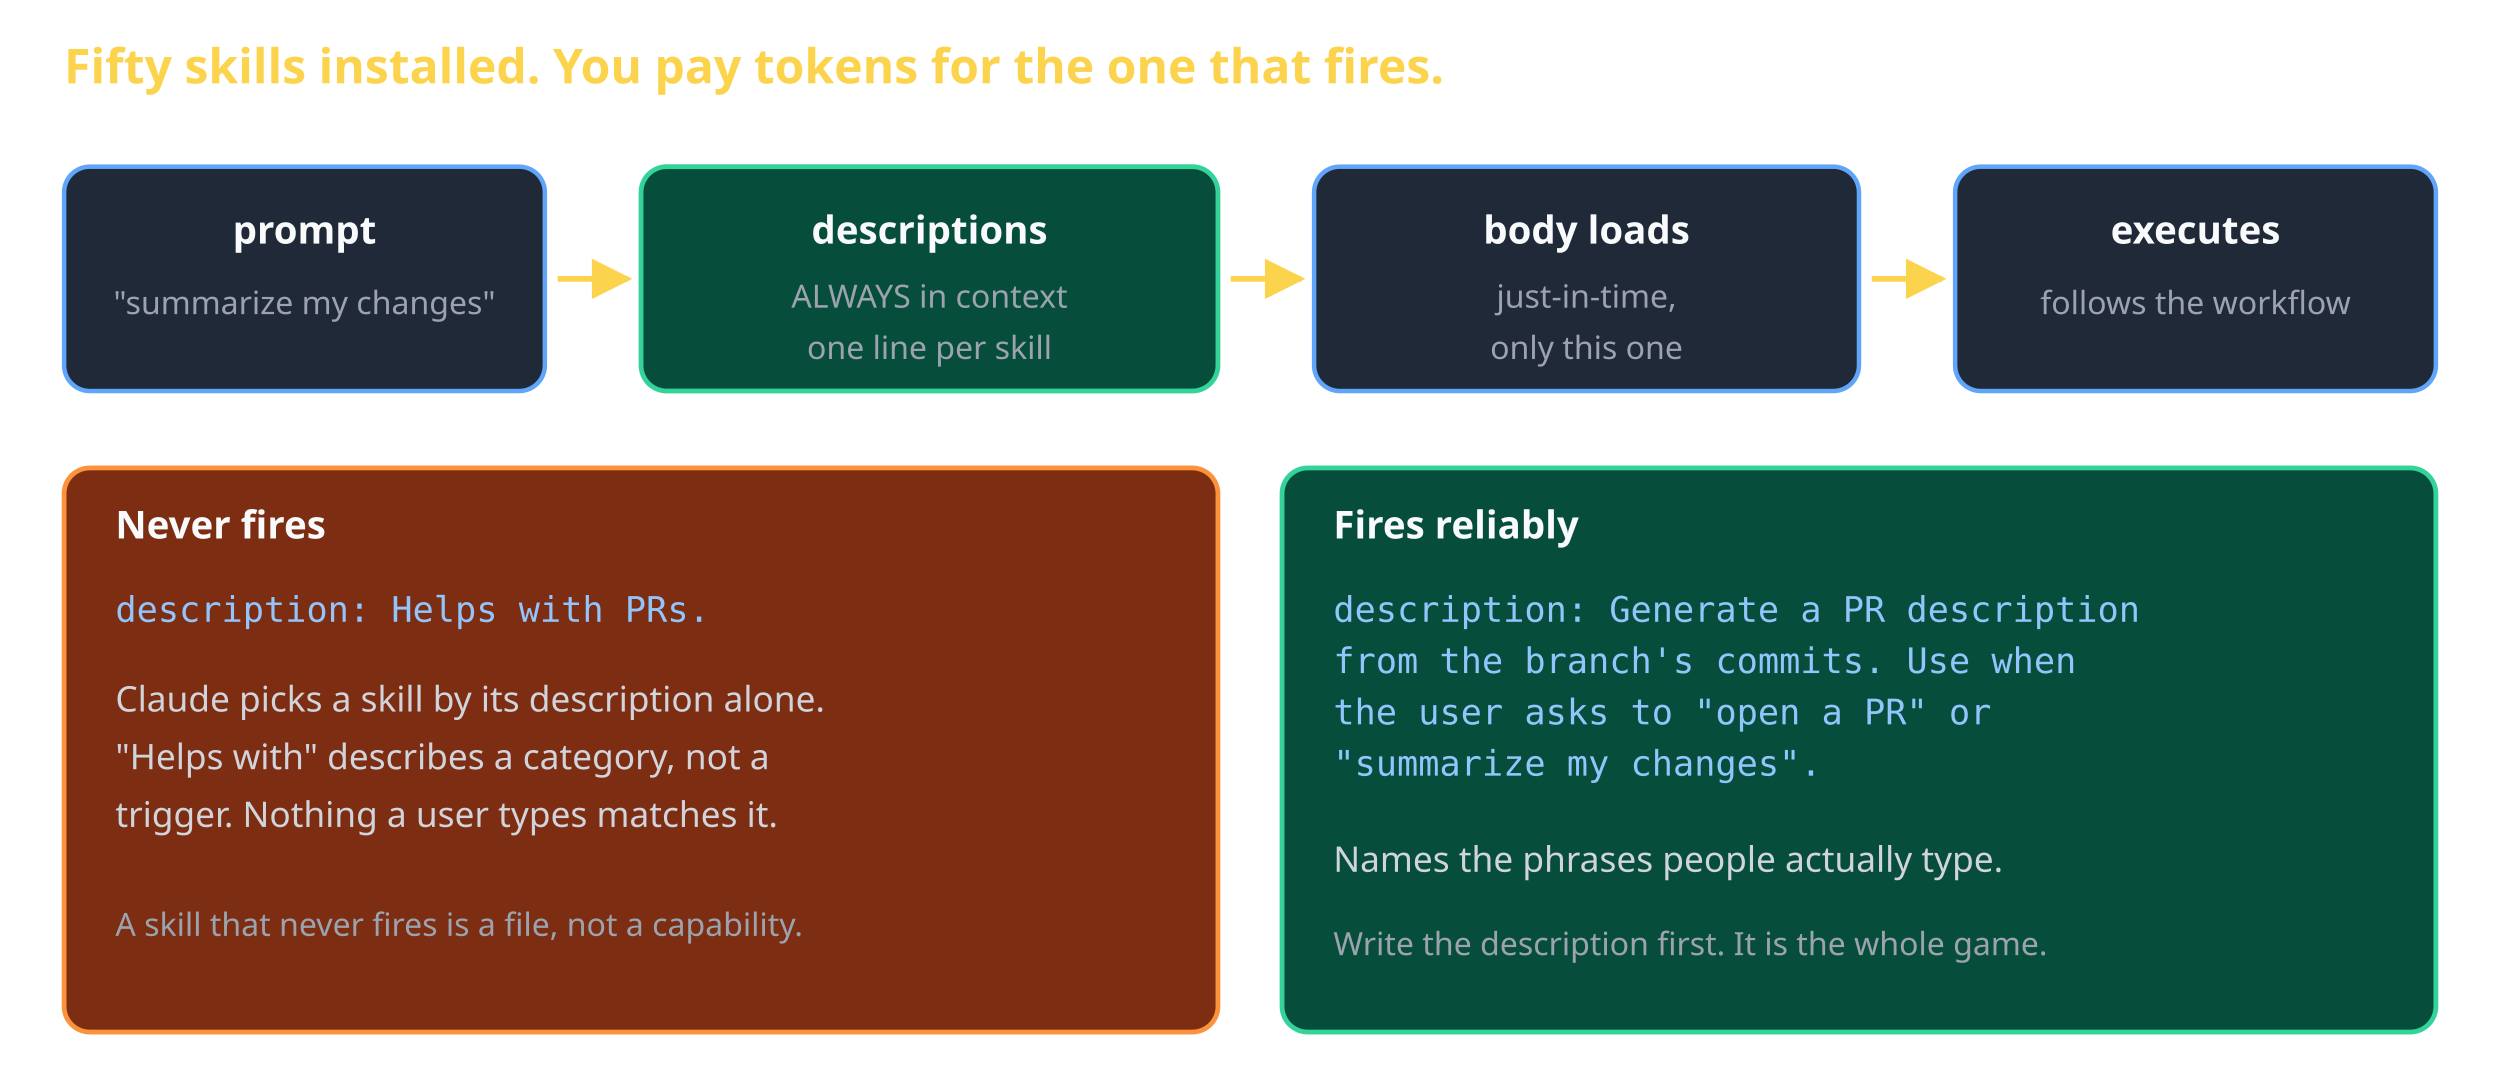
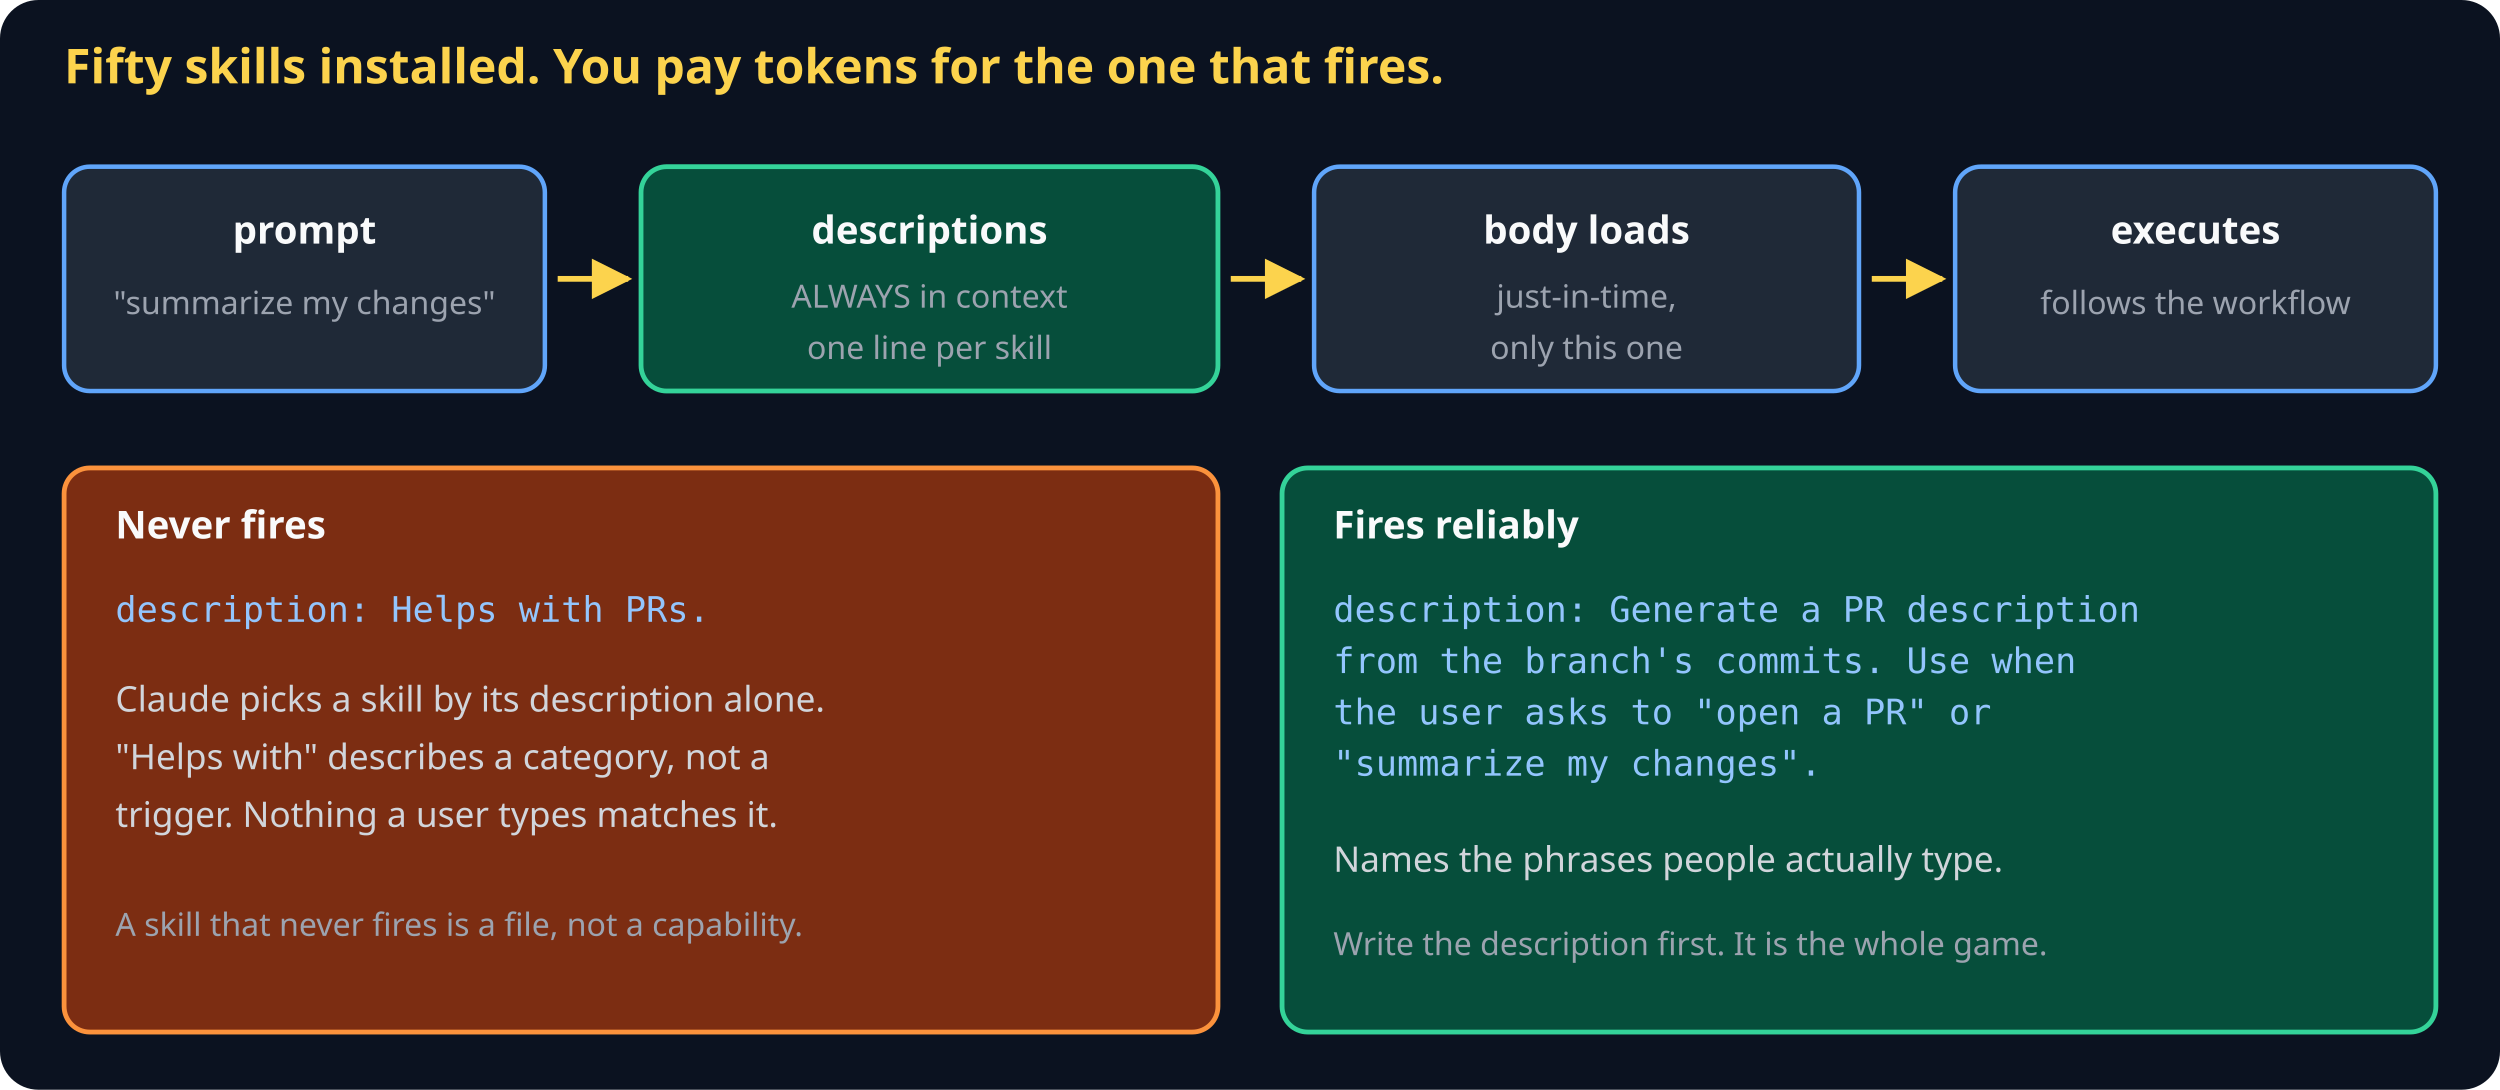
<svg xmlns="http://www.w3.org/2000/svg" viewBox="0 0 780 340" font-family="ui-sans-serif, system-ui, sans-serif" font-size="13">
  <style>
    .panel { fill: #0b1220; stroke: #374151; stroke-width: 1.2; rx: 10; ry: 10; }
    .node  { fill: #1f2937; stroke: #60a5fa; stroke-width: 1.4; rx: 8; ry: 8; }
    .good  { fill: #064e3b; stroke: #34d399; stroke-width: 1.5; rx: 8; ry: 8; }
    .warn  { fill: #7c2d12; stroke: #fb923c; stroke-width: 1.5; rx: 8; ry: 8; }
    .h     { fill: #fcd34d; font-weight: 700; }
    .label { fill: #f9fafb; font-weight: 700; font-size: 12px; }
    .body  { fill: #d1d5db; font-size: 11px; }
    .mute  { fill: #9ca3af; font-size: 10px; }
    .code  { font-family: ui-monospace, Menlo, monospace; fill: #93c5fd; font-size: 11px; }
    .arrow { stroke: #fcd34d; stroke-width: 1.8; fill: none; marker-end: url(#tri); }
  </style>
  <defs>
    <marker id="tri" viewBox="0 0 10 10" refX="9" refY="5" markerWidth="7" markerHeight="7" orient="auto">
      <path d="M0,0 L10,5 L0,10 z" fill="#fcd34d" />
    </marker>
  </defs>
+   <rect class="bg" x="0" y="0" width="780" height="340" fill="#0b1220" rx="12" ry="12" />
  <text x="20" y="26" class="h" font-size="15">Fifty skills installed. You pay tokens for the one that fires.</text>
  <rect class="node" x="20" y="52" width="150" height="70" />
  <text x="95" y="76" text-anchor="middle" class="label">prompt</text>
  <text x="95" y="98" text-anchor="middle" class="mute">"summarize my changes"</text>
  <rect class="good" x="200" y="52" width="180" height="70" />
  <text x="290" y="76" text-anchor="middle" class="label">descriptions</text>
  <text x="290" y="96" text-anchor="middle" class="mute">ALWAYS in context</text>
  <text x="290" y="112" text-anchor="middle" class="mute">one line per skill</text>
  <rect class="node" x="410" y="52" width="170" height="70" />
  <text x="495" y="76" text-anchor="middle" class="label">body loads</text>
  <text x="495" y="96" text-anchor="middle" class="mute">just-in-time,</text>
  <text x="495" y="112" text-anchor="middle" class="mute">only this one</text>
  <rect class="node" x="610" y="52" width="150" height="70" />
  <text x="685" y="76" text-anchor="middle" class="label">executes</text>
  <text x="685" y="98" text-anchor="middle" class="mute">follows the workflow</text>
  <path d="M 174 87 L 196 87" class="arrow" />
  <path d="M 384 87 L 406 87" class="arrow" />
  <path d="M 584 87 L 606 87" class="arrow" />
  <rect class="warn" x="20" y="146" width="360" height="176" />
  <text x="36" y="168" class="label">Never fires</text>
  <text x="36" y="194" class="code">description: Helps with PRs.</text>
  <text x="36" y="222" class="body">Claude picks a skill by its description alone.</text>
  <text x="36" y="240" class="body">"Helps with" describes a category, not a</text>
  <text x="36" y="258" class="body">trigger. Nothing a user types matches it.</text>
  <text x="36" y="292" class="mute">A skill that never fires is a file, not a capability.</text>
  <rect class="good" x="400" y="146" width="360" height="176" />
  <text x="416" y="168" class="label">Fires reliably</text>
  <text x="416" y="194" class="code">description: Generate a PR description</text>
  <text x="416" y="210" class="code">from the branch's commits. Use when</text>
  <text x="416" y="226" class="code">the user asks to "open a PR" or</text>
  <text x="416" y="242" class="code">"summarize my changes".</text>
  <text x="416" y="272" class="body">Names the phrases people actually type.</text>
  <text x="416" y="298" class="mute">Write the description first. It is the whole game.</text>
</svg>
